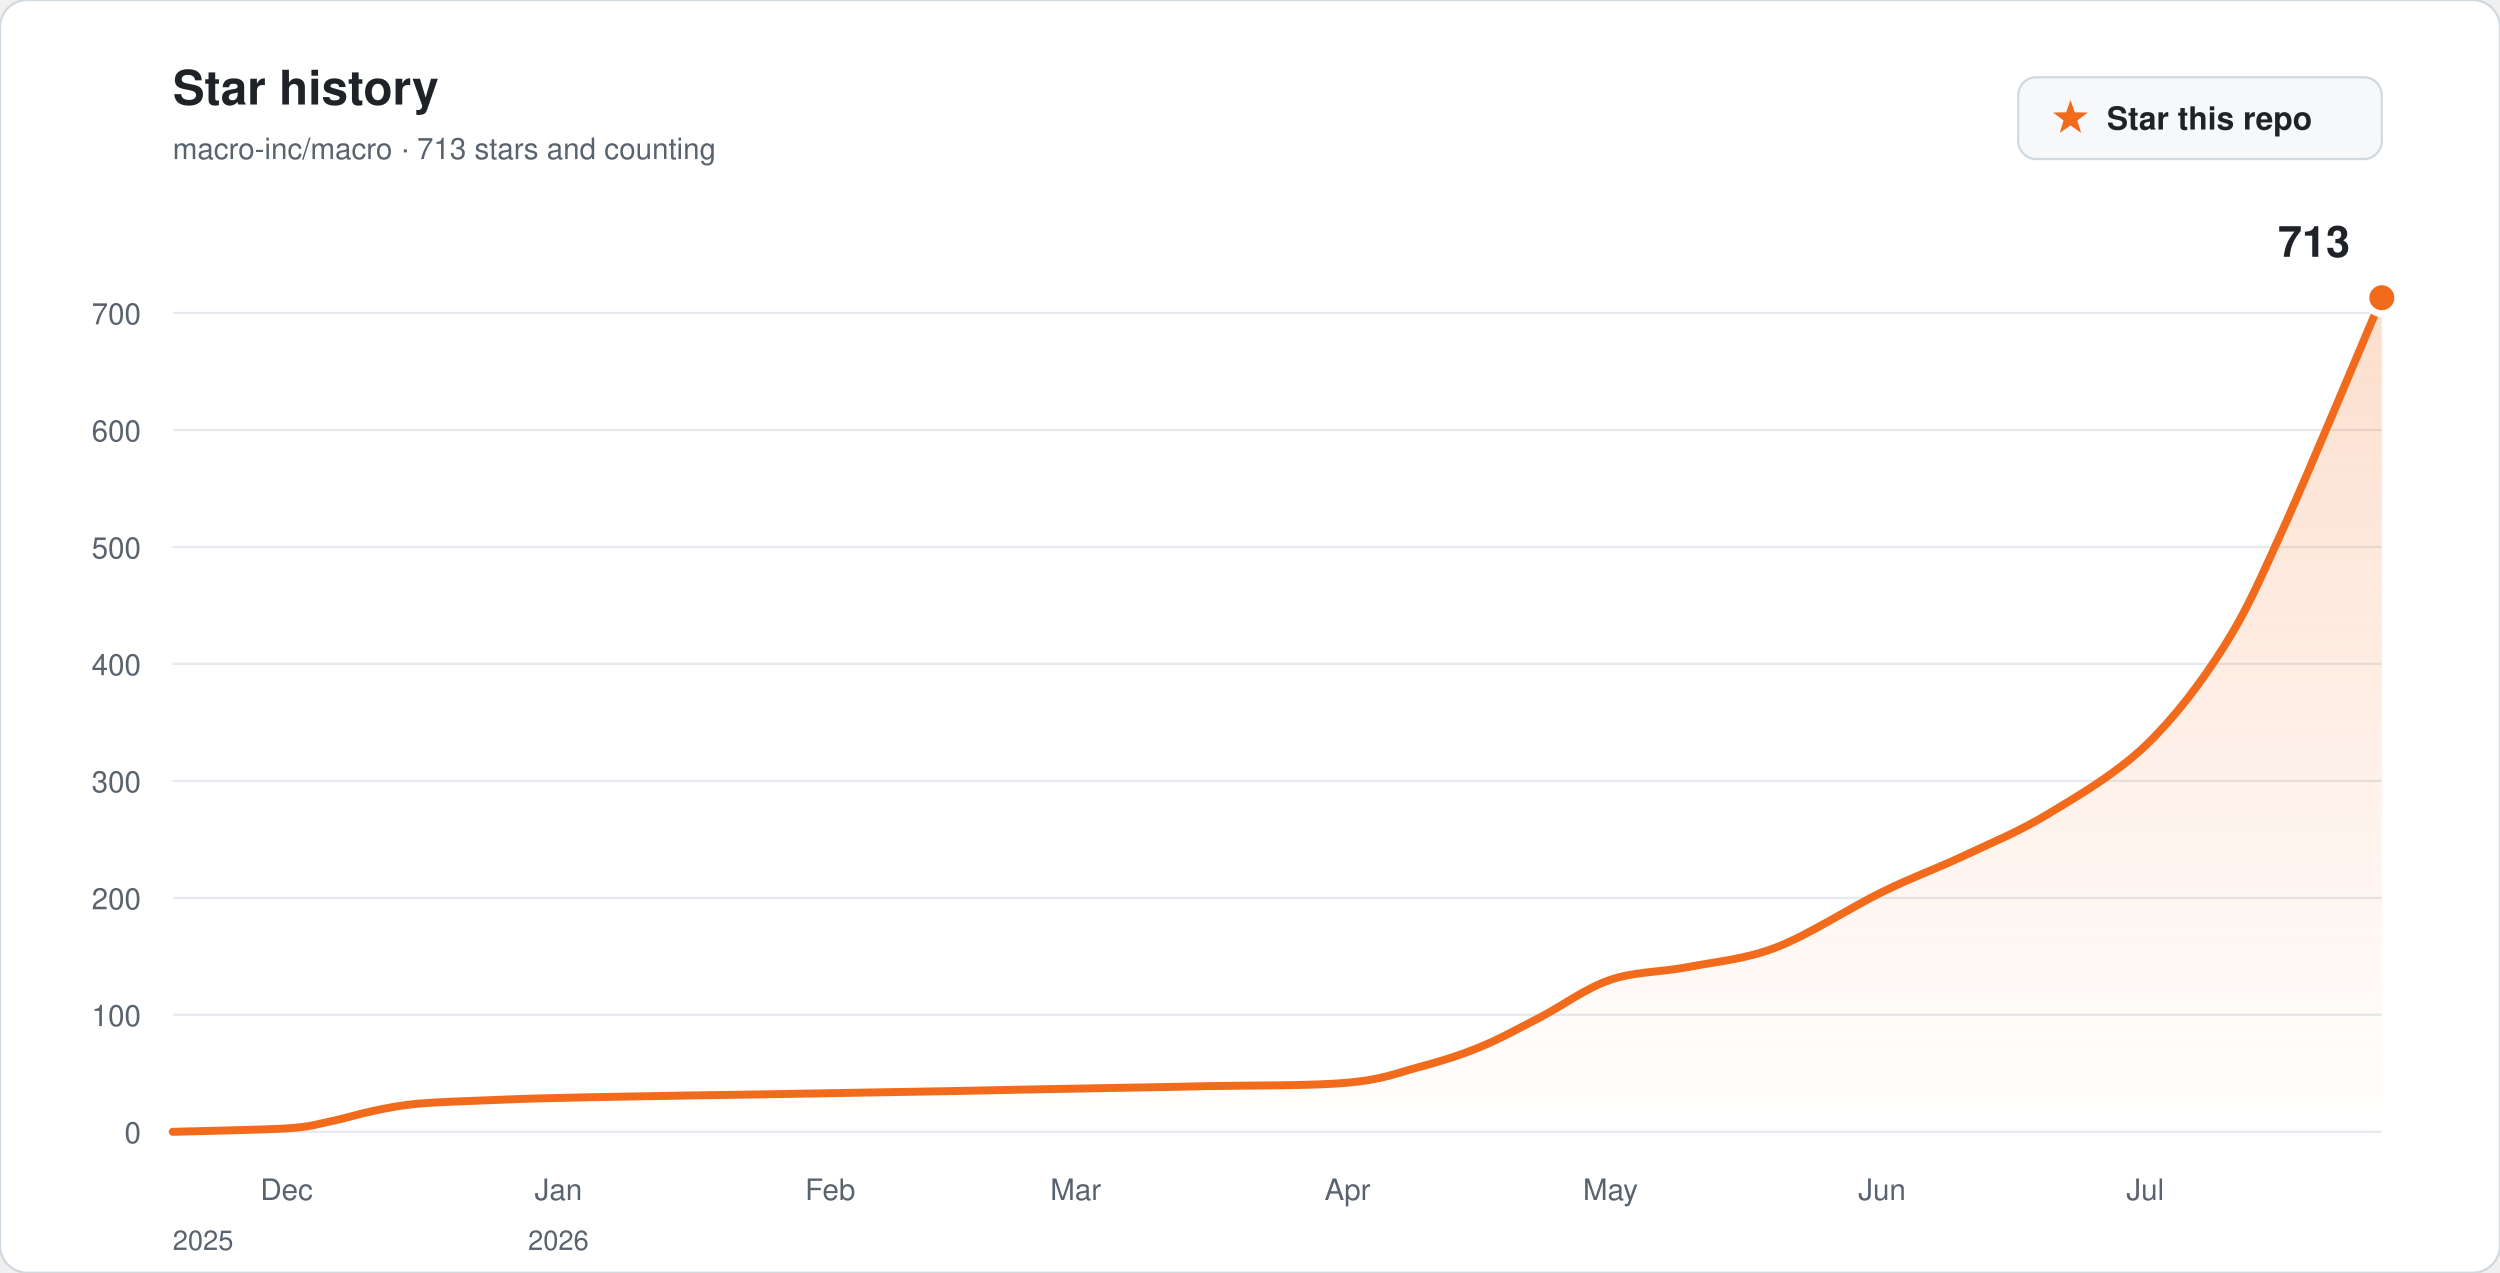
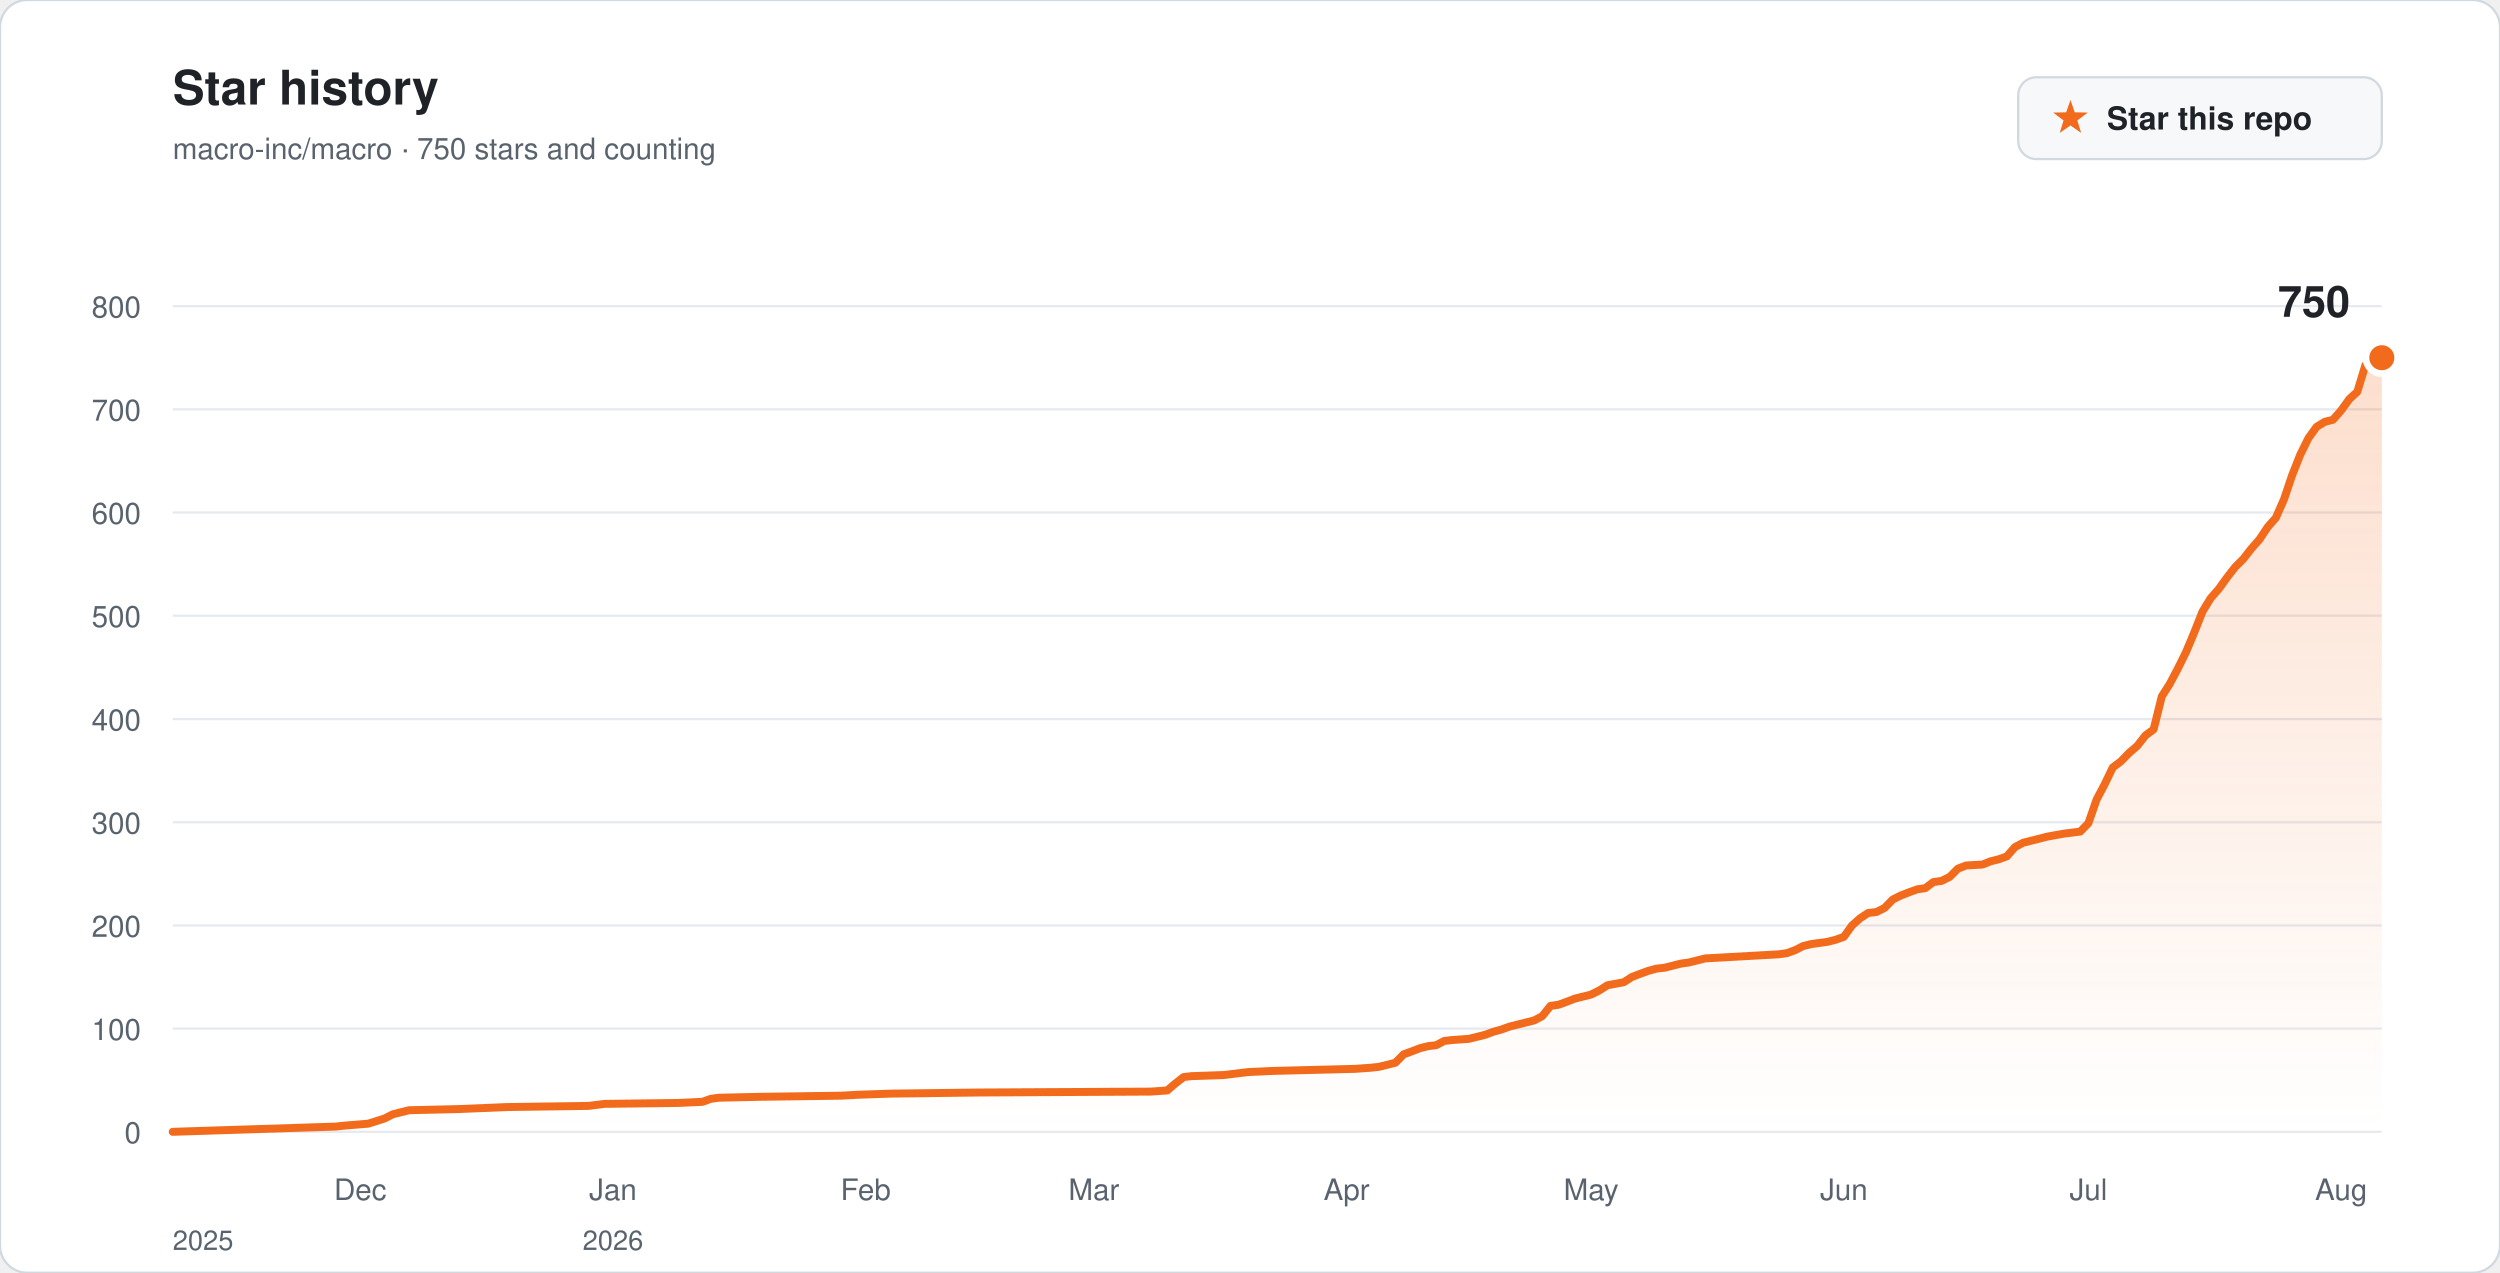
- <svg xmlns="http://www.w3.org/2000/svg" width="1100" height="560" viewBox="0 0 1100 560" role="img" aria-label="Macro GitHub star history: 713 stars">
+ <svg xmlns="http://www.w3.org/2000/svg" width="1100" height="560" viewBox="0 0 1100 560" role="img" aria-label="Macro GitHub star history: 750 stars">
  <defs>
    <linearGradient id="g" x1="0" y1="0" x2="0" y2="1">
      <stop offset="0%" stop-color="#f26a1b" stop-opacity="0.22" />
      <stop offset="100%" stop-color="#f26a1b" stop-opacity="0.0" />
    </linearGradient>
  </defs>
  <rect width="1100" height="560" rx="12" fill="#ffffff" stroke="#d1d9e0" />
  <text x="76" y="46" font-family="-apple-system,BlinkMacSystemFont,'Segoe UI',Helvetica,Arial,sans-serif" font-size="21" font-weight="600" fill="#1f2328">Star history</text>
-   <text x="76" y="70" font-family="-apple-system,BlinkMacSystemFont,'Segoe UI',Helvetica,Arial,sans-serif" font-size="13" fill="#59636e">macro-inc/macro · 713 stars and counting</text>
+   <text x="76" y="70" font-family="-apple-system,BlinkMacSystemFont,'Segoe UI',Helvetica,Arial,sans-serif" font-size="13" fill="#59636e">macro-inc/macro · 750 stars and counting</text>
  <rect x="888" y="34" width="160" height="36" rx="8" fill="#f6f8fa" stroke="#d1d9e0" />
  <path d="M 911.00,44.00 L 912.88,49.41 L 918.61,49.53 L 914.04,52.99 L 915.70,58.47 L 911.00,55.20 L 906.30,58.47 L 907.96,52.99 L 903.39,49.53 L 909.12,49.41 Z" fill="#f26a1b" />
  <text x="927" y="57" font-family="-apple-system,BlinkMacSystemFont,'Segoe UI',Helvetica,Arial,sans-serif" font-size="14" font-weight="600" fill="#1f2328">Star this repo</text>
  <line x1="76" y1="498.0" x2="1048" y2="498.0" stroke="#e6eaef" stroke-width="1" />
  <text x="62" y="503.0" text-anchor="end" font-family="-apple-system,BlinkMacSystemFont,'Segoe UI',Helvetica,Arial,sans-serif" font-size="13" fill="#59636e">0</text>
-   <line x1="76" y1="446.5" x2="1048" y2="446.5" stroke="#e6eaef" stroke-width="1" />
-   <text x="62" y="451.5" text-anchor="end" font-family="-apple-system,BlinkMacSystemFont,'Segoe UI',Helvetica,Arial,sans-serif" font-size="13" fill="#59636e">100</text>
-   <line x1="76" y1="395.1" x2="1048" y2="395.1" stroke="#e6eaef" stroke-width="1" />
-   <text x="62" y="400.1" text-anchor="end" font-family="-apple-system,BlinkMacSystemFont,'Segoe UI',Helvetica,Arial,sans-serif" font-size="13" fill="#59636e">200</text>
-   <line x1="76" y1="343.6" x2="1048" y2="343.6" stroke="#e6eaef" stroke-width="1" />
-   <text x="62" y="348.6" text-anchor="end" font-family="-apple-system,BlinkMacSystemFont,'Segoe UI',Helvetica,Arial,sans-serif" font-size="13" fill="#59636e">300</text>
-   <line x1="76" y1="292.1" x2="1048" y2="292.1" stroke="#e6eaef" stroke-width="1" />
-   <text x="62" y="297.1" text-anchor="end" font-family="-apple-system,BlinkMacSystemFont,'Segoe UI',Helvetica,Arial,sans-serif" font-size="13" fill="#59636e">400</text>
-   <line x1="76" y1="240.7" x2="1048" y2="240.7" stroke="#e6eaef" stroke-width="1" />
-   <text x="62" y="245.7" text-anchor="end" font-family="-apple-system,BlinkMacSystemFont,'Segoe UI',Helvetica,Arial,sans-serif" font-size="13" fill="#59636e">500</text>
-   <line x1="76" y1="189.2" x2="1048" y2="189.2" stroke="#e6eaef" stroke-width="1" />
-   <text x="62" y="194.2" text-anchor="end" font-family="-apple-system,BlinkMacSystemFont,'Segoe UI',Helvetica,Arial,sans-serif" font-size="13" fill="#59636e">600</text>
-   <line x1="76" y1="137.7" x2="1048" y2="137.7" stroke="#e6eaef" stroke-width="1" />
-   <text x="62" y="142.7" text-anchor="end" font-family="-apple-system,BlinkMacSystemFont,'Segoe UI',Helvetica,Arial,sans-serif" font-size="13" fill="#59636e">700</text>
-   <text x="126.1" y="528" text-anchor="middle" font-family="-apple-system,BlinkMacSystemFont,'Segoe UI',Helvetica,Arial,sans-serif" font-size="13" fill="#59636e">Dec</text>
-   <text x="245.7" y="528" text-anchor="middle" font-family="-apple-system,BlinkMacSystemFont,'Segoe UI',Helvetica,Arial,sans-serif" font-size="13" fill="#59636e">Jan</text>
-   <text x="365.3" y="528" text-anchor="middle" font-family="-apple-system,BlinkMacSystemFont,'Segoe UI',Helvetica,Arial,sans-serif" font-size="13" fill="#59636e">Feb</text>
-   <text x="473.3" y="528" text-anchor="middle" font-family="-apple-system,BlinkMacSystemFont,'Segoe UI',Helvetica,Arial,sans-serif" font-size="13" fill="#59636e">Mar</text>
-   <text x="592.9" y="528" text-anchor="middle" font-family="-apple-system,BlinkMacSystemFont,'Segoe UI',Helvetica,Arial,sans-serif" font-size="13" fill="#59636e">Apr</text>
-   <text x="708.6" y="528" text-anchor="middle" font-family="-apple-system,BlinkMacSystemFont,'Segoe UI',Helvetica,Arial,sans-serif" font-size="13" fill="#59636e">May</text>
-   <text x="828.1" y="528" text-anchor="middle" font-family="-apple-system,BlinkMacSystemFont,'Segoe UI',Helvetica,Arial,sans-serif" font-size="13" fill="#59636e">Jun</text>
-   <text x="943.9" y="528" text-anchor="middle" font-family="-apple-system,BlinkMacSystemFont,'Segoe UI',Helvetica,Arial,sans-serif" font-size="13" fill="#59636e">Jul</text>
+   <line x1="76" y1="452.6" x2="1048" y2="452.6" stroke="#e6eaef" stroke-width="1" />
+   <text x="62" y="457.6" text-anchor="end" font-family="-apple-system,BlinkMacSystemFont,'Segoe UI',Helvetica,Arial,sans-serif" font-size="13" fill="#59636e">100</text>
+   <line x1="76" y1="407.2" x2="1048" y2="407.2" stroke="#e6eaef" stroke-width="1" />
+   <text x="62" y="412.2" text-anchor="end" font-family="-apple-system,BlinkMacSystemFont,'Segoe UI',Helvetica,Arial,sans-serif" font-size="13" fill="#59636e">200</text>
+   <line x1="76" y1="361.8" x2="1048" y2="361.8" stroke="#e6eaef" stroke-width="1" />
+   <text x="62" y="366.8" text-anchor="end" font-family="-apple-system,BlinkMacSystemFont,'Segoe UI',Helvetica,Arial,sans-serif" font-size="13" fill="#59636e">300</text>
+   <line x1="76" y1="316.4" x2="1048" y2="316.4" stroke="#e6eaef" stroke-width="1" />
+   <text x="62" y="321.4" text-anchor="end" font-family="-apple-system,BlinkMacSystemFont,'Segoe UI',Helvetica,Arial,sans-serif" font-size="13" fill="#59636e">400</text>
+   <line x1="76" y1="270.9" x2="1048" y2="270.9" stroke="#e6eaef" stroke-width="1" />
+   <text x="62" y="275.9" text-anchor="end" font-family="-apple-system,BlinkMacSystemFont,'Segoe UI',Helvetica,Arial,sans-serif" font-size="13" fill="#59636e">500</text>
+   <line x1="76" y1="225.5" x2="1048" y2="225.5" stroke="#e6eaef" stroke-width="1" />
+   <text x="62" y="230.5" text-anchor="end" font-family="-apple-system,BlinkMacSystemFont,'Segoe UI',Helvetica,Arial,sans-serif" font-size="13" fill="#59636e">600</text>
+   <line x1="76" y1="180.1" x2="1048" y2="180.1" stroke="#e6eaef" stroke-width="1" />
+   <text x="62" y="185.1" text-anchor="end" font-family="-apple-system,BlinkMacSystemFont,'Segoe UI',Helvetica,Arial,sans-serif" font-size="13" fill="#59636e">700</text>
+   <line x1="76" y1="134.7" x2="1048" y2="134.7" stroke="#e6eaef" stroke-width="1" />
+   <text x="62" y="139.7" text-anchor="end" font-family="-apple-system,BlinkMacSystemFont,'Segoe UI',Helvetica,Arial,sans-serif" font-size="13" fill="#59636e">800</text>
+   <text x="158.5" y="528" text-anchor="middle" font-family="-apple-system,BlinkMacSystemFont,'Segoe UI',Helvetica,Arial,sans-serif" font-size="13" fill="#59636e">Dec</text>
+   <text x="269.7" y="528" text-anchor="middle" font-family="-apple-system,BlinkMacSystemFont,'Segoe UI',Helvetica,Arial,sans-serif" font-size="13" fill="#59636e">Jan</text>
+   <text x="380.9" y="528" text-anchor="middle" font-family="-apple-system,BlinkMacSystemFont,'Segoe UI',Helvetica,Arial,sans-serif" font-size="13" fill="#59636e">Feb</text>
+   <text x="481.3" y="528" text-anchor="middle" font-family="-apple-system,BlinkMacSystemFont,'Segoe UI',Helvetica,Arial,sans-serif" font-size="13" fill="#59636e">Mar</text>
+   <text x="592.5" y="528" text-anchor="middle" font-family="-apple-system,BlinkMacSystemFont,'Segoe UI',Helvetica,Arial,sans-serif" font-size="13" fill="#59636e">Apr</text>
+   <text x="700.1" y="528" text-anchor="middle" font-family="-apple-system,BlinkMacSystemFont,'Segoe UI',Helvetica,Arial,sans-serif" font-size="13" fill="#59636e">May</text>
+   <text x="811.3" y="528" text-anchor="middle" font-family="-apple-system,BlinkMacSystemFont,'Segoe UI',Helvetica,Arial,sans-serif" font-size="13" fill="#59636e">Jun</text>
+   <text x="918.9" y="528" text-anchor="middle" font-family="-apple-system,BlinkMacSystemFont,'Segoe UI',Helvetica,Arial,sans-serif" font-size="13" fill="#59636e">Jul</text>
+   <text x="1030.1" y="528" text-anchor="middle" font-family="-apple-system,BlinkMacSystemFont,'Segoe UI',Helvetica,Arial,sans-serif" font-size="13" fill="#59636e">Aug</text>
  <text x="76.0" y="550" font-family="-apple-system,BlinkMacSystemFont,'Segoe UI',Helvetica,Arial,sans-serif" font-size="12" fill="#59636e">2025</text>
-   <text x="245.7" y="550" text-anchor="middle" font-family="-apple-system,BlinkMacSystemFont,'Segoe UI',Helvetica,Arial,sans-serif" font-size="12" fill="#59636e">2026</text>
-   <path d="M 76.0 498.0 C 84.4 497.7, 114.6 497.2, 126.1 496.5 C 137.7 495.7, 139.0 494.7, 145.4 493.4 C 151.9 492.1, 158.3 490.0, 164.7 488.7 C 171.1 487.4, 175.6 486.4, 184.0 485.6 C 192.4 484.9, 204.6 484.5, 214.9 484.1 C 225.1 483.7, 230.9 483.4, 245.7 483.1 C 260.5 482.7, 283.6 482.4, 303.6 482.0 C 323.5 481.7, 345.4 481.4, 365.3 481.0 C 385.2 480.7, 405.1 480.3, 423.1 480.0 C 441.1 479.6, 455.3 479.3, 473.3 479.0 C 491.3 478.6, 511.2 478.4, 531.1 477.9 C 551.1 477.5, 577.4 477.8, 592.9 476.4 C 608.3 475.0, 614.1 472.3, 623.7 469.7 C 633.4 467.1, 641.7 464.6, 650.7 460.9 C 659.7 457.3, 668.1 452.5, 677.7 447.6 C 687.4 442.6, 697.6 434.8, 708.6 431.1 C 719.5 427.4, 731.1 427.8, 743.3 425.4 C 755.5 423.0, 767.7 422.2, 781.9 416.7 C 796.0 411.2, 814.6 399.1, 828.1 392.5 C 841.6 385.9, 850.6 382.8, 862.9 377.1 C 875.1 371.3, 887.9 366.2, 901.4 358.0 C 914.9 349.9, 931.0 340.4, 943.9 328.2 C 956.7 315.9, 968.3 300.7, 978.6 284.4 C 988.9 268.1, 994.0 255.9, 1005.6 230.4 C 1017.1 204.8, 1040.9 147.6, 1048.0 131.0 L 1048.0 498 L 76.0 498 Z" fill="url(#g)" />
-   <path d="M 76.0 498.0 C 84.4 497.7, 114.6 497.2, 126.1 496.5 C 137.7 495.7, 139.0 494.7, 145.4 493.4 C 151.9 492.1, 158.3 490.0, 164.7 488.7 C 171.1 487.4, 175.6 486.4, 184.0 485.6 C 192.4 484.9, 204.6 484.5, 214.9 484.1 C 225.1 483.7, 230.9 483.4, 245.7 483.1 C 260.5 482.7, 283.6 482.4, 303.6 482.0 C 323.5 481.7, 345.4 481.4, 365.3 481.0 C 385.2 480.7, 405.1 480.3, 423.1 480.0 C 441.1 479.6, 455.3 479.3, 473.3 479.0 C 491.3 478.6, 511.2 478.4, 531.1 477.9 C 551.1 477.5, 577.4 477.8, 592.9 476.4 C 608.3 475.0, 614.1 472.3, 623.7 469.7 C 633.4 467.1, 641.7 464.6, 650.7 460.9 C 659.7 457.3, 668.1 452.5, 677.7 447.6 C 687.4 442.6, 697.6 434.8, 708.6 431.1 C 719.5 427.4, 731.1 427.8, 743.3 425.4 C 755.5 423.0, 767.7 422.2, 781.9 416.7 C 796.0 411.2, 814.6 399.1, 828.1 392.5 C 841.6 385.9, 850.6 382.8, 862.9 377.1 C 875.1 371.3, 887.9 366.2, 901.4 358.0 C 914.9 349.9, 931.0 340.4, 943.9 328.2 C 956.7 315.9, 968.3 300.7, 978.6 284.4 C 988.9 268.1, 994.0 255.9, 1005.6 230.4 C 1017.1 204.8, 1040.9 147.6, 1048.0 131.0" fill="none" stroke="#f26a1b" stroke-width="3.5" stroke-linecap="round" stroke-linejoin="round" />
-   <circle cx="1048.0" cy="131.0" r="7" fill="#f26a1b" stroke="#ffffff" stroke-width="3" />
-   <text x="1034.0" y="113.0" text-anchor="end" font-family="-apple-system,BlinkMacSystemFont,'Segoe UI',Helvetica,Arial,sans-serif" font-size="19" font-weight="700" fill="#1f2328">713</text>
+   <text x="269.7" y="550" text-anchor="middle" font-family="-apple-system,BlinkMacSystemFont,'Segoe UI',Helvetica,Arial,sans-serif" font-size="12" fill="#59636e">2026</text>
+   <path d="M 76.0 498.0 L 147.7 495.7 L 151.3 495.3 L 162.1 494.4 L 169.3 492.1 L 172.8 490.3 L 176.4 489.4 L 180.0 488.5 L 201.5 488.0 L 223.1 487.1 L 258.9 486.6 L 266.1 485.7 L 298.4 485.3 L 309.1 484.8 L 312.7 483.5 L 316.3 483.0 L 334.2 482.6 L 370.1 482.1 L 377.3 481.7 L 391.6 481.2 L 431.1 480.7 L 506.4 480.3 L 513.6 479.8 L 517.2 476.7 L 520.8 473.9 L 524.3 473.5 L 538.7 473.0 L 545.9 472.1 L 549.4 471.7 L 560.2 471.2 L 596.1 470.3 L 603.2 469.8 L 606.8 469.4 L 614.0 467.6 L 617.6 463.9 L 621.2 462.6 L 624.8 461.2 L 628.4 460.3 L 631.9 459.9 L 635.5 458.0 L 639.1 457.6 L 646.3 457.1 L 649.9 456.2 L 653.5 455.3 L 657.0 454.0 L 660.6 453.0 L 664.2 451.7 L 667.8 450.8 L 675.0 449.0 L 678.6 447.1 L 682.2 442.6 L 685.7 442.1 L 689.3 440.8 L 692.9 439.4 L 700.1 437.6 L 703.7 435.8 L 707.3 433.5 L 714.4 432.2 L 718.0 429.9 L 721.6 428.5 L 725.2 427.2 L 728.8 426.2 L 732.4 425.8 L 736.0 424.9 L 739.5 424.0 L 743.1 423.5 L 746.7 422.6 L 750.3 421.7 L 775.4 420.3 L 782.6 419.9 L 786.2 419.4 L 789.8 418.1 L 793.3 416.3 L 796.9 415.4 L 800.5 414.9 L 804.1 414.4 L 807.7 413.5 L 811.3 412.2 L 814.9 407.2 L 818.5 404.0 L 822.0 401.7 L 825.6 401.3 L 829.2 399.5 L 832.8 395.8 L 836.4 394.0 L 840.0 392.6 L 843.6 391.3 L 847.1 390.8 L 850.7 388.1 L 854.3 387.6 L 857.9 385.8 L 861.5 382.2 L 865.1 380.8 L 872.3 380.4 L 875.8 379.0 L 879.4 378.1 L 883.0 376.8 L 886.6 372.7 L 890.2 370.8 L 897.4 369.0 L 900.9 368.1 L 908.1 366.8 L 915.3 365.9 L 918.9 362.2 L 922.5 351.8 L 926.1 345.0 L 929.6 337.7 L 933.2 335.0 L 936.8 331.3 L 940.4 328.2 L 944.0 323.6 L 947.6 320.9 L 951.2 306.4 L 954.7 300.9 L 958.3 294.1 L 961.9 286.8 L 965.5 278.2 L 969.1 269.1 L 972.7 263.2 L 976.3 259.1 L 979.9 254.1 L 983.4 249.6 L 987.0 246.0 L 990.6 241.4 L 994.2 237.3 L 997.8 231.9 L 1001.4 227.8 L 1005.0 219.6 L 1008.5 209.2 L 1012.1 200.1 L 1015.7 192.8 L 1019.3 187.8 L 1022.9 185.6 L 1026.5 184.7 L 1030.1 180.6 L 1033.7 175.6 L 1037.2 172.4 L 1040.8 160.6 L 1044.4 158.8 L 1048.0 157.4 L 1048.0 498 L 76.0 498 Z" fill="url(#g)" />
+   <path d="M 76.0 498.0 L 147.7 495.7 L 151.3 495.3 L 162.1 494.4 L 169.3 492.1 L 172.8 490.3 L 176.4 489.4 L 180.0 488.5 L 201.5 488.0 L 223.1 487.1 L 258.9 486.6 L 266.1 485.7 L 298.4 485.3 L 309.1 484.8 L 312.7 483.5 L 316.3 483.0 L 334.2 482.6 L 370.1 482.1 L 377.3 481.7 L 391.6 481.2 L 431.1 480.7 L 506.4 480.3 L 513.6 479.8 L 517.2 476.7 L 520.8 473.9 L 524.3 473.5 L 538.7 473.0 L 545.9 472.1 L 549.4 471.7 L 560.2 471.2 L 596.1 470.3 L 603.2 469.8 L 606.8 469.4 L 614.0 467.6 L 617.6 463.9 L 621.2 462.6 L 624.8 461.2 L 628.4 460.3 L 631.9 459.9 L 635.5 458.0 L 639.1 457.6 L 646.3 457.1 L 649.9 456.2 L 653.5 455.3 L 657.0 454.0 L 660.6 453.0 L 664.2 451.7 L 667.8 450.8 L 675.0 449.0 L 678.6 447.1 L 682.2 442.6 L 685.7 442.1 L 689.3 440.8 L 692.9 439.4 L 700.1 437.6 L 703.7 435.8 L 707.3 433.5 L 714.4 432.2 L 718.0 429.9 L 721.6 428.5 L 725.2 427.2 L 728.8 426.2 L 732.4 425.8 L 736.0 424.9 L 739.5 424.0 L 743.1 423.5 L 746.7 422.6 L 750.3 421.7 L 775.4 420.3 L 782.6 419.9 L 786.2 419.4 L 789.8 418.1 L 793.3 416.3 L 796.9 415.4 L 800.5 414.9 L 804.1 414.4 L 807.7 413.5 L 811.3 412.2 L 814.9 407.2 L 818.5 404.0 L 822.0 401.7 L 825.6 401.3 L 829.2 399.5 L 832.8 395.8 L 836.4 394.0 L 840.0 392.6 L 843.6 391.3 L 847.1 390.8 L 850.7 388.1 L 854.3 387.6 L 857.9 385.8 L 861.5 382.2 L 865.1 380.8 L 872.3 380.4 L 875.8 379.0 L 879.4 378.1 L 883.0 376.8 L 886.6 372.7 L 890.2 370.8 L 897.4 369.0 L 900.9 368.1 L 908.1 366.8 L 915.3 365.9 L 918.9 362.2 L 922.5 351.8 L 926.1 345.0 L 929.6 337.7 L 933.2 335.0 L 936.8 331.3 L 940.4 328.2 L 944.0 323.6 L 947.6 320.9 L 951.2 306.4 L 954.7 300.9 L 958.3 294.1 L 961.9 286.8 L 965.5 278.2 L 969.1 269.1 L 972.7 263.2 L 976.3 259.1 L 979.9 254.1 L 983.4 249.6 L 987.0 246.0 L 990.6 241.4 L 994.2 237.3 L 997.8 231.9 L 1001.4 227.8 L 1005.0 219.6 L 1008.5 209.2 L 1012.1 200.1 L 1015.7 192.8 L 1019.3 187.8 L 1022.9 185.6 L 1026.5 184.7 L 1030.1 180.6 L 1033.7 175.6 L 1037.2 172.4 L 1040.8 160.6 L 1044.4 158.8 L 1048.0 157.4" fill="none" stroke="#f26a1b" stroke-width="3.5" stroke-linecap="round" stroke-linejoin="round" />
+   <circle cx="1048.0" cy="157.4" r="7" fill="#f26a1b" stroke="#ffffff" stroke-width="3" />
+   <text x="1034.0" y="139.4" text-anchor="end" font-family="-apple-system,BlinkMacSystemFont,'Segoe UI',Helvetica,Arial,sans-serif" font-size="19" font-weight="700" fill="#1f2328">750</text>
</svg>
